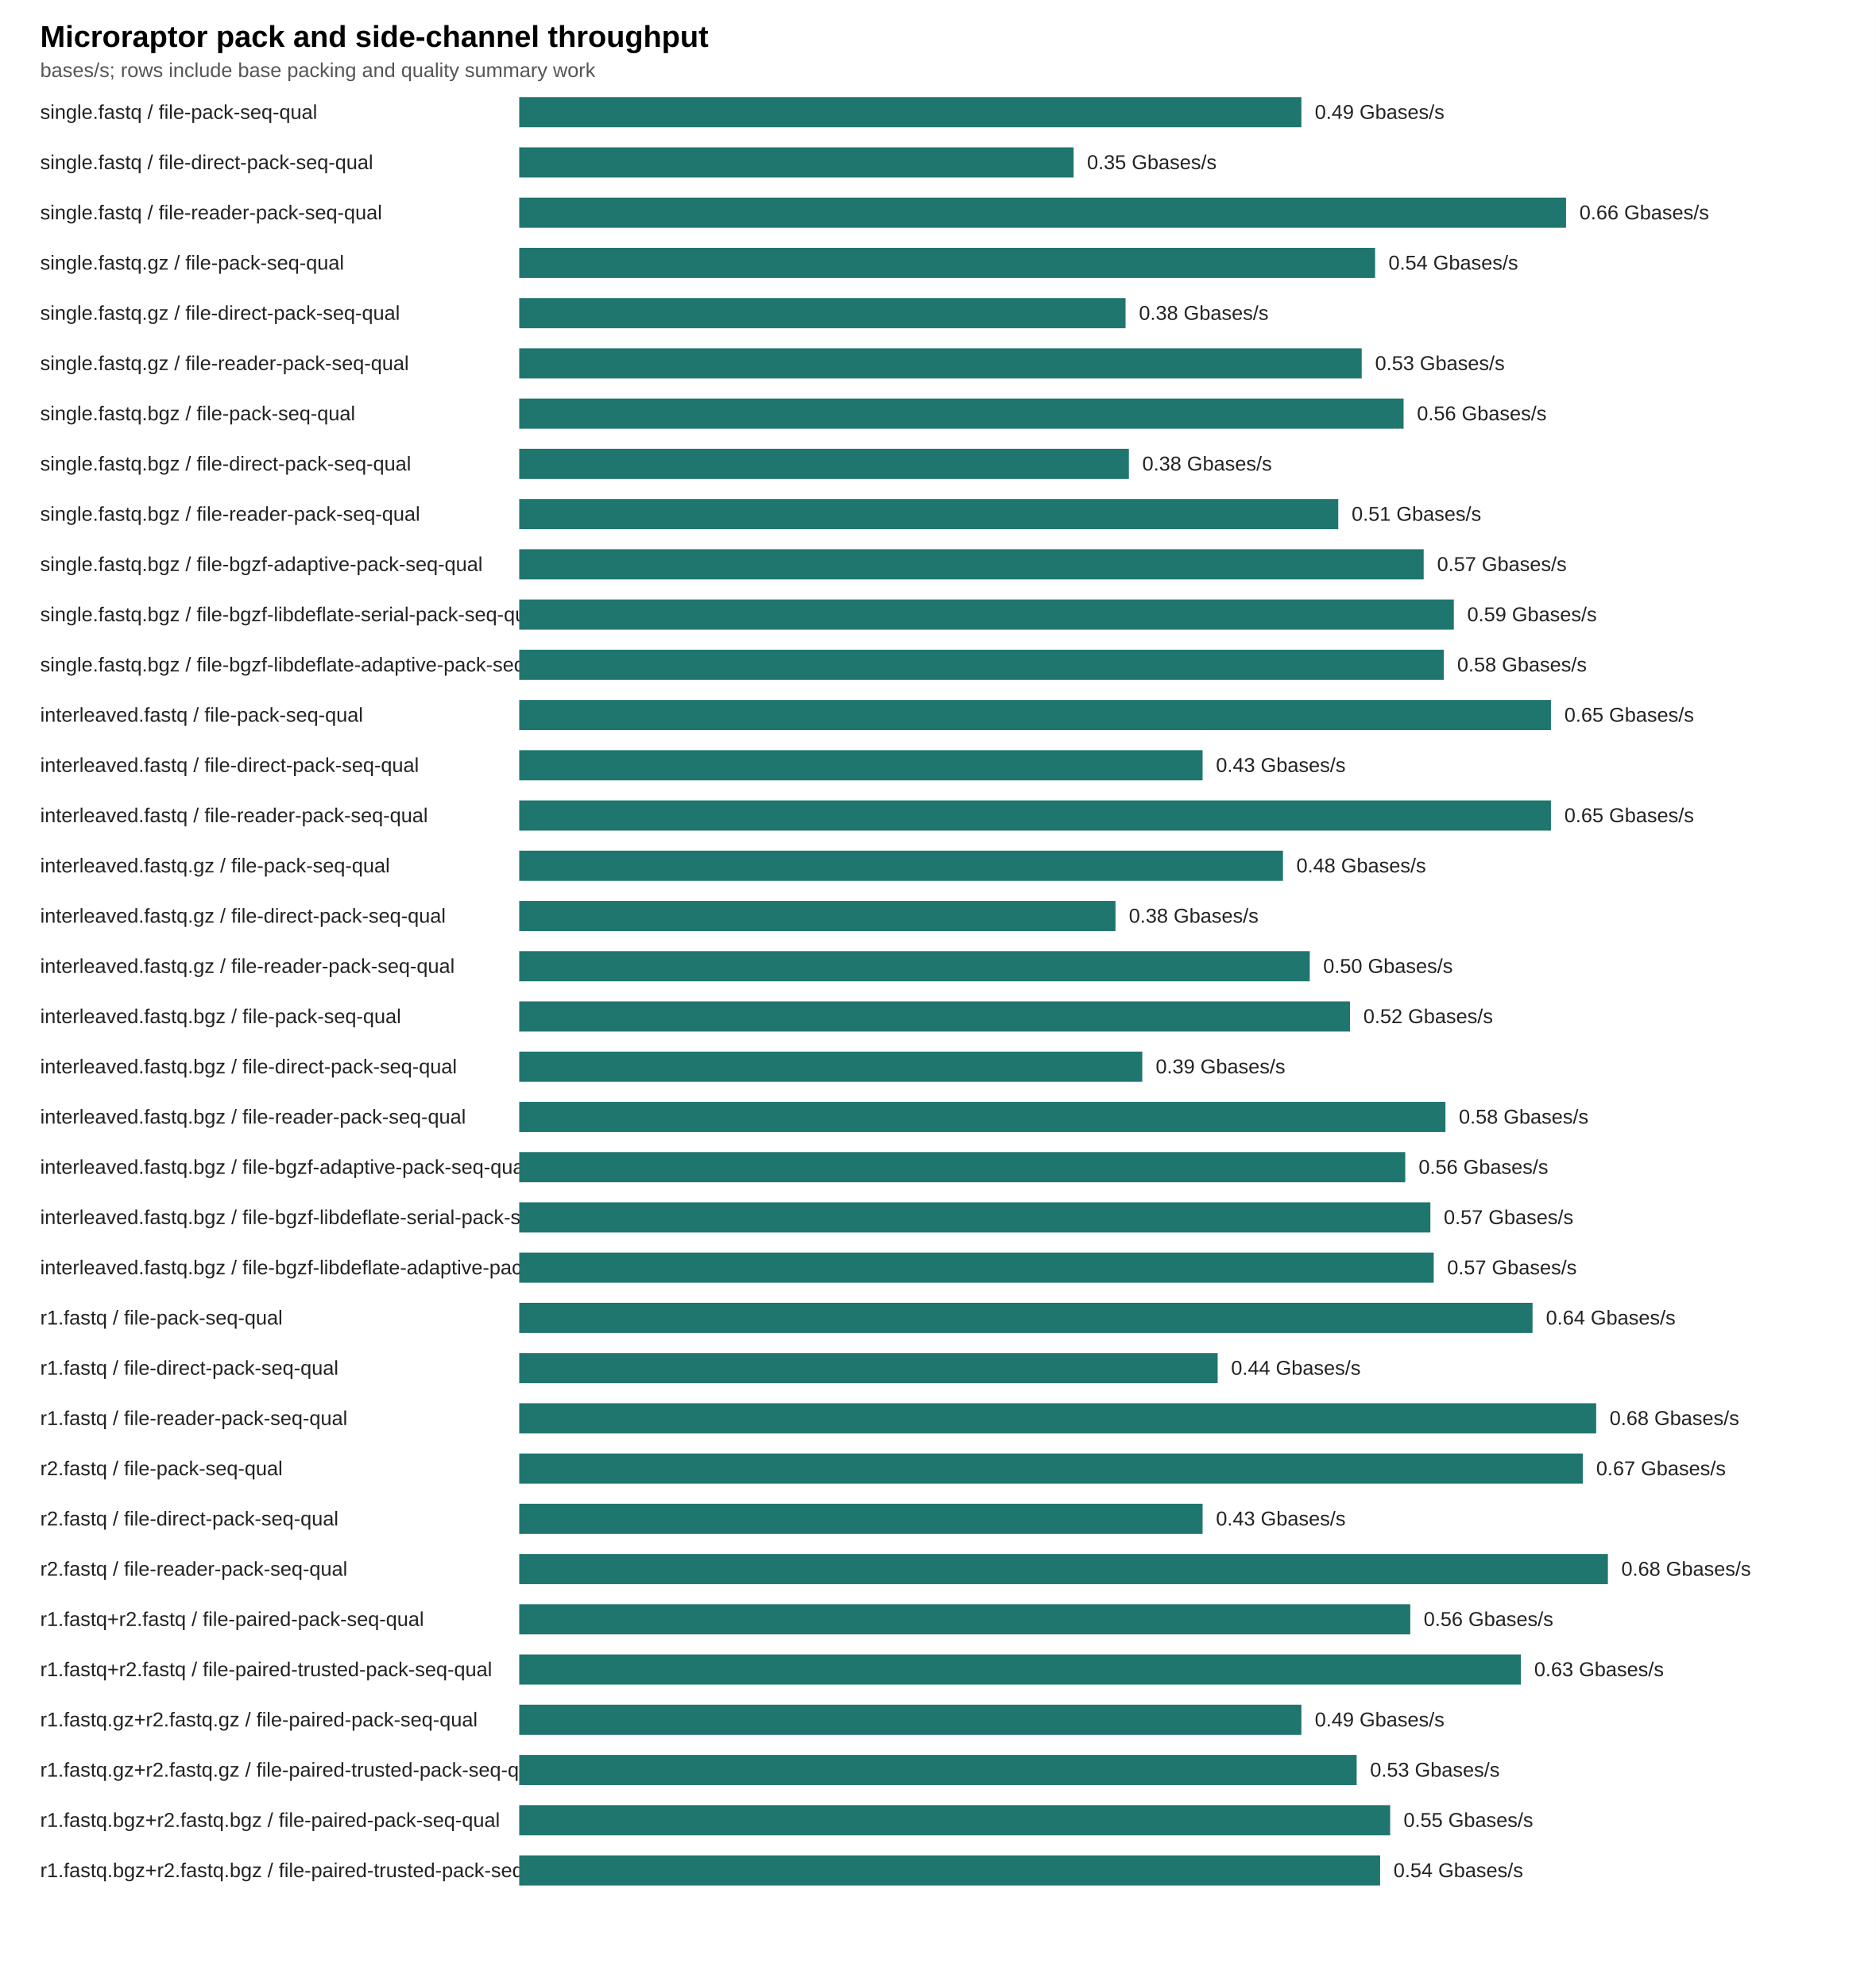
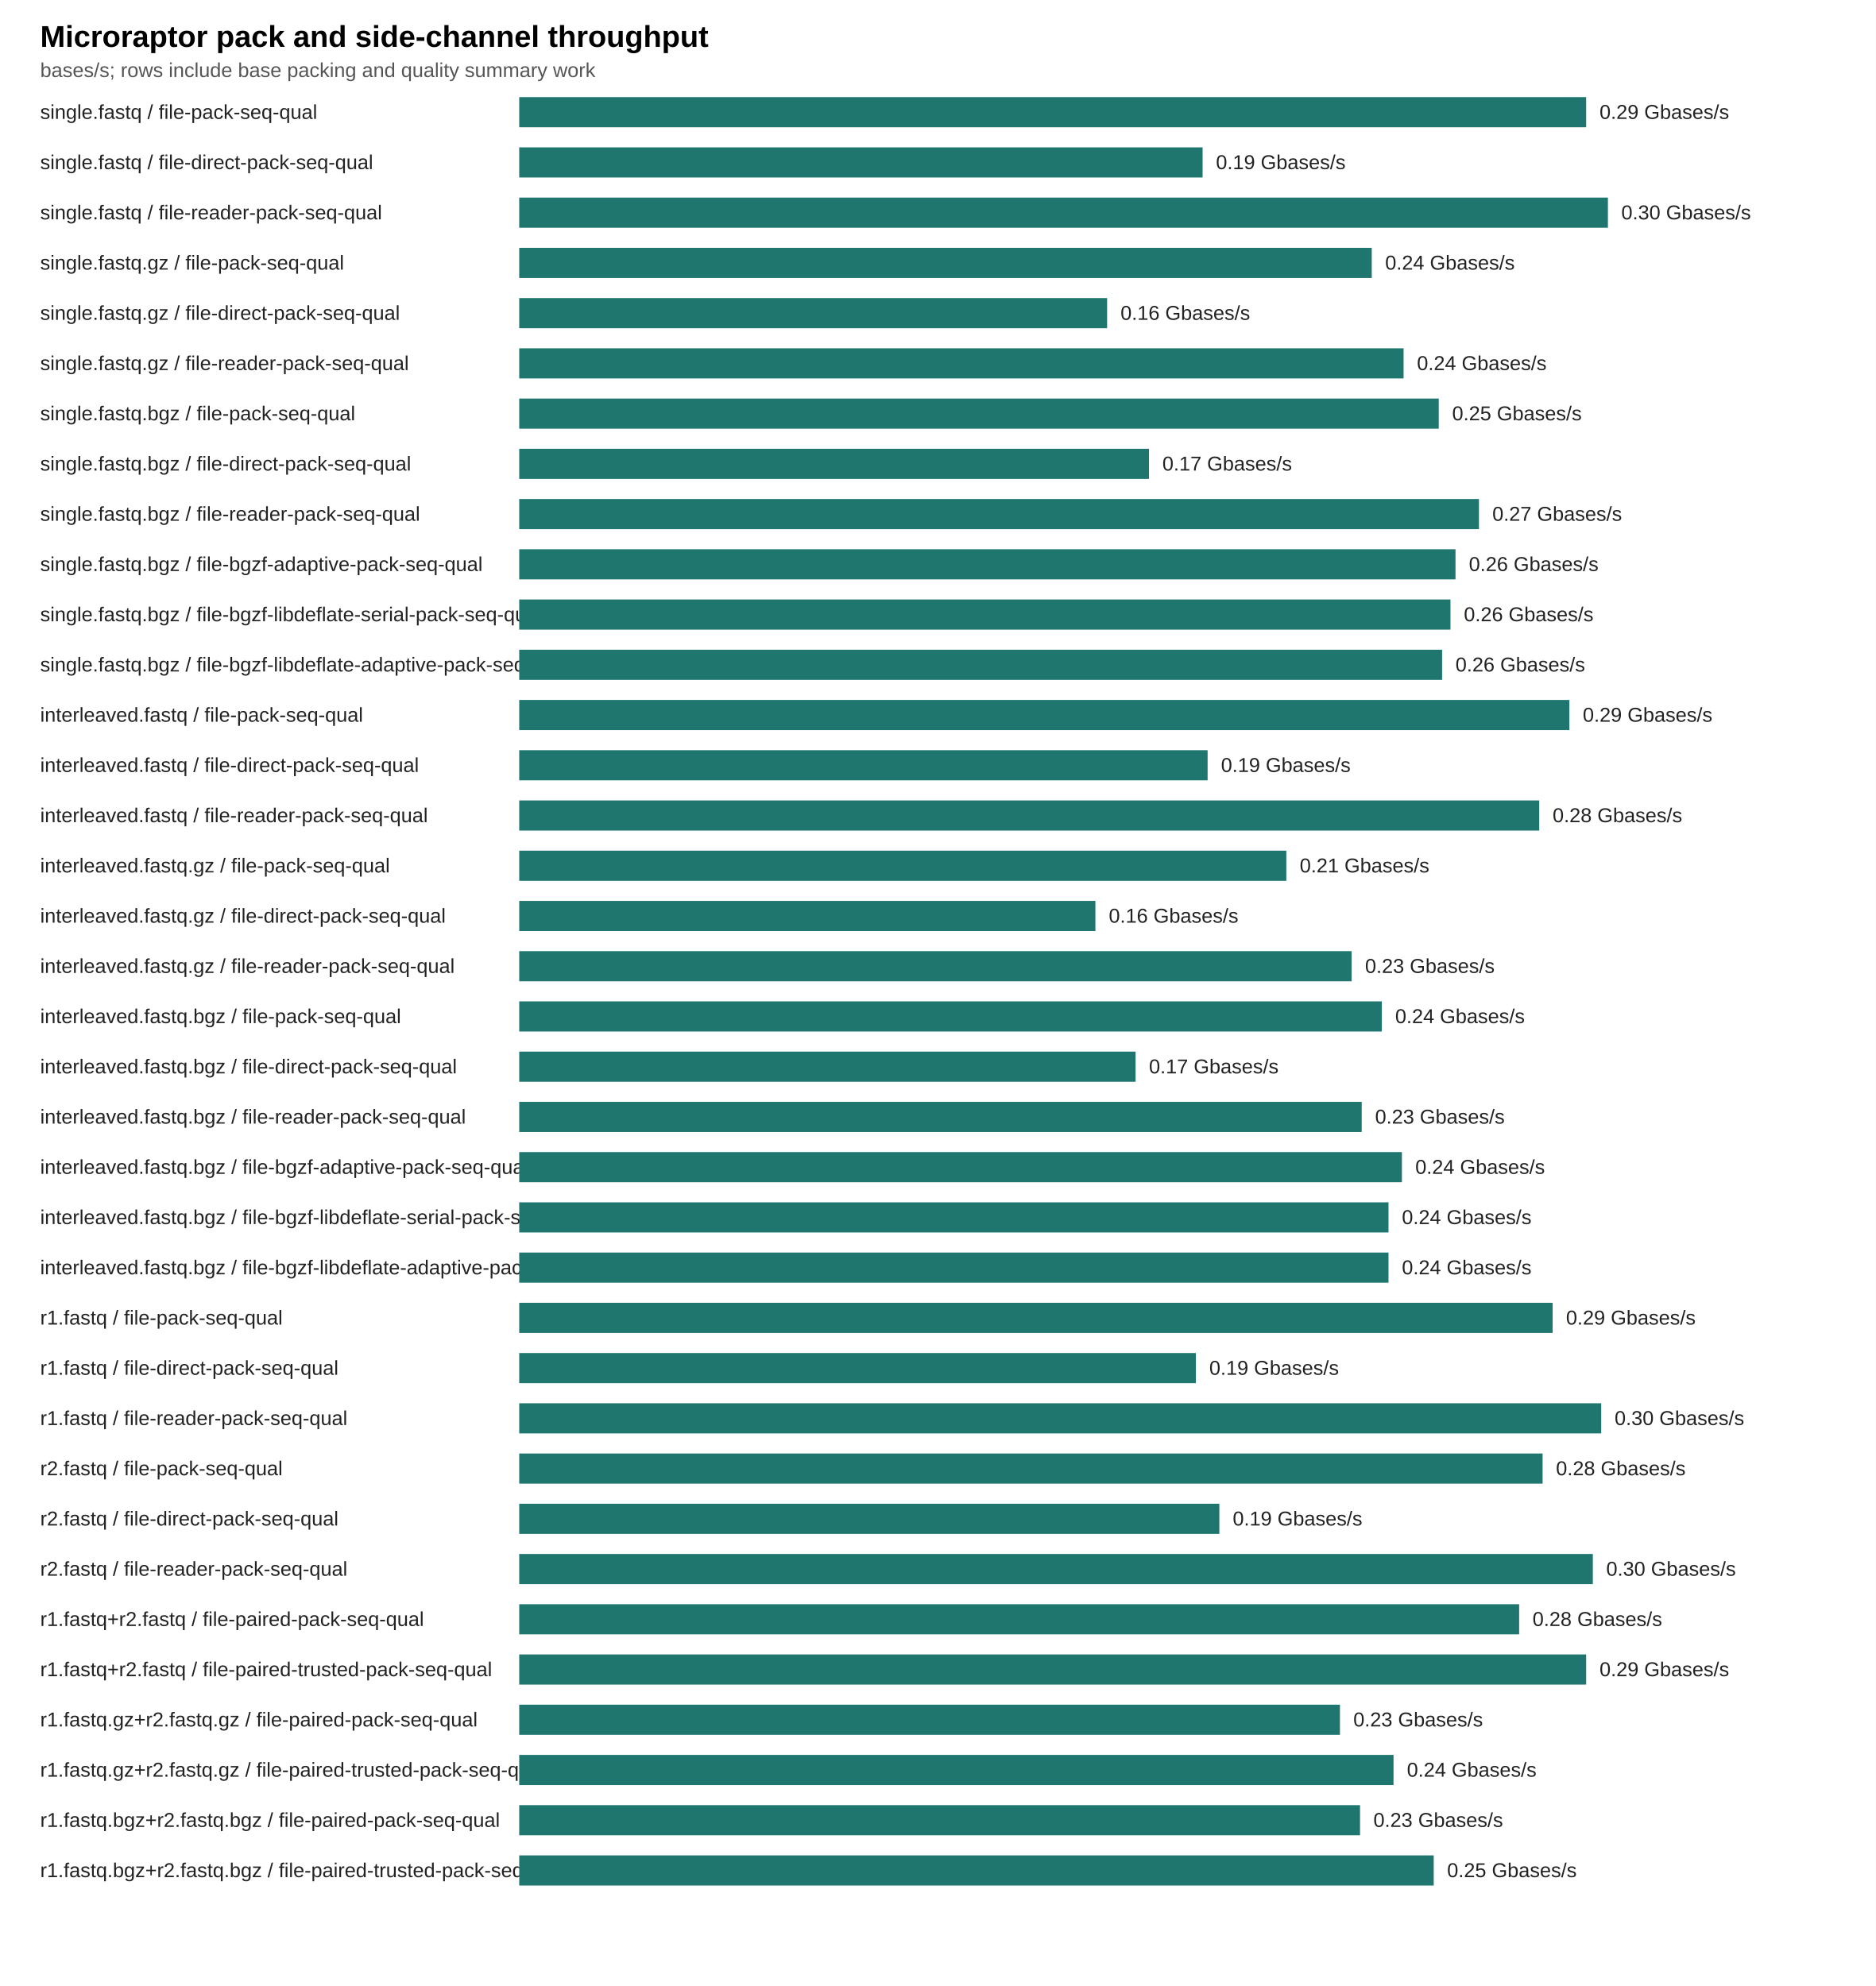
<svg xmlns="http://www.w3.org/2000/svg" width="1120" height="1186" viewBox="0 0 1120 1186">
  <rect width="100%" height="100%" fill="white" />
  <text x="24" y="28" font-family="Arial, sans-serif" font-size="18" font-weight="700">Microraptor pack and side-channel throughput</text>
  <text x="24" y="46" font-family="Arial, sans-serif" font-size="12" fill="#555">bases/s; rows include base packing and quality summary work</text>
  <text x="24" y="71" font-family="Arial, sans-serif" font-size="12" fill="#222">single.fastq / file-pack-seq-qual</text>
-   <rect x="310" y="58" width="467" height="18" fill="#1f766f" />
-   <text x="785" y="71" font-family="Arial, sans-serif" font-size="12" fill="#222">0.49 Gbases/s</text>
+   <rect x="310" y="58" width="637" height="18" fill="#1f766f" />
+   <text x="955" y="71" font-family="Arial, sans-serif" font-size="12" fill="#222">0.29 Gbases/s</text>
  <text x="24" y="101" font-family="Arial, sans-serif" font-size="12" fill="#222">single.fastq / file-direct-pack-seq-qual</text>
-   <rect x="310" y="88" width="331" height="18" fill="#1f766f" />
-   <text x="649" y="101" font-family="Arial, sans-serif" font-size="12" fill="#222">0.35 Gbases/s</text>
+   <rect x="310" y="88" width="408" height="18" fill="#1f766f" />
+   <text x="726" y="101" font-family="Arial, sans-serif" font-size="12" fill="#222">0.19 Gbases/s</text>
  <text x="24" y="131" font-family="Arial, sans-serif" font-size="12" fill="#222">single.fastq / file-reader-pack-seq-qual</text>
-   <rect x="310" y="118" width="625" height="18" fill="#1f766f" />
-   <text x="943" y="131" font-family="Arial, sans-serif" font-size="12" fill="#222">0.66 Gbases/s</text>
+   <rect x="310" y="118" width="650" height="18" fill="#1f766f" />
+   <text x="968" y="131" font-family="Arial, sans-serif" font-size="12" fill="#222">0.30 Gbases/s</text>
  <text x="24" y="161" font-family="Arial, sans-serif" font-size="12" fill="#222">single.fastq.gz / file-pack-seq-qual</text>
-   <rect x="310" y="148" width="511" height="18" fill="#1f766f" />
-   <text x="829" y="161" font-family="Arial, sans-serif" font-size="12" fill="#222">0.54 Gbases/s</text>
+   <rect x="310" y="148" width="509" height="18" fill="#1f766f" />
+   <text x="827" y="161" font-family="Arial, sans-serif" font-size="12" fill="#222">0.24 Gbases/s</text>
  <text x="24" y="191" font-family="Arial, sans-serif" font-size="12" fill="#222">single.fastq.gz / file-direct-pack-seq-qual</text>
-   <rect x="310" y="178" width="362" height="18" fill="#1f766f" />
-   <text x="680" y="191" font-family="Arial, sans-serif" font-size="12" fill="#222">0.38 Gbases/s</text>
+   <rect x="310" y="178" width="351" height="18" fill="#1f766f" />
+   <text x="669" y="191" font-family="Arial, sans-serif" font-size="12" fill="#222">0.16 Gbases/s</text>
  <text x="24" y="221" font-family="Arial, sans-serif" font-size="12" fill="#222">single.fastq.gz / file-reader-pack-seq-qual</text>
-   <rect x="310" y="208" width="503" height="18" fill="#1f766f" />
-   <text x="821" y="221" font-family="Arial, sans-serif" font-size="12" fill="#222">0.53 Gbases/s</text>
+   <rect x="310" y="208" width="528" height="18" fill="#1f766f" />
+   <text x="846" y="221" font-family="Arial, sans-serif" font-size="12" fill="#222">0.24 Gbases/s</text>
  <text x="24" y="251" font-family="Arial, sans-serif" font-size="12" fill="#222">single.fastq.bgz / file-pack-seq-qual</text>
-   <rect x="310" y="238" width="528" height="18" fill="#1f766f" />
-   <text x="846" y="251" font-family="Arial, sans-serif" font-size="12" fill="#222">0.56 Gbases/s</text>
+   <rect x="310" y="238" width="549" height="18" fill="#1f766f" />
+   <text x="867" y="251" font-family="Arial, sans-serif" font-size="12" fill="#222">0.25 Gbases/s</text>
  <text x="24" y="281" font-family="Arial, sans-serif" font-size="12" fill="#222">single.fastq.bgz / file-direct-pack-seq-qual</text>
-   <rect x="310" y="268" width="364" height="18" fill="#1f766f" />
-   <text x="682" y="281" font-family="Arial, sans-serif" font-size="12" fill="#222">0.38 Gbases/s</text>
+   <rect x="310" y="268" width="376" height="18" fill="#1f766f" />
+   <text x="694" y="281" font-family="Arial, sans-serif" font-size="12" fill="#222">0.17 Gbases/s</text>
  <text x="24" y="311" font-family="Arial, sans-serif" font-size="12" fill="#222">single.fastq.bgz / file-reader-pack-seq-qual</text>
-   <rect x="310" y="298" width="489" height="18" fill="#1f766f" />
-   <text x="807" y="311" font-family="Arial, sans-serif" font-size="12" fill="#222">0.51 Gbases/s</text>
+   <rect x="310" y="298" width="573" height="18" fill="#1f766f" />
+   <text x="891" y="311" font-family="Arial, sans-serif" font-size="12" fill="#222">0.27 Gbases/s</text>
  <text x="24" y="341" font-family="Arial, sans-serif" font-size="12" fill="#222">single.fastq.bgz / file-bgzf-adaptive-pack-seq-qual</text>
-   <rect x="310" y="328" width="540" height="18" fill="#1f766f" />
-   <text x="858" y="341" font-family="Arial, sans-serif" font-size="12" fill="#222">0.57 Gbases/s</text>
+   <rect x="310" y="328" width="559" height="18" fill="#1f766f" />
+   <text x="877" y="341" font-family="Arial, sans-serif" font-size="12" fill="#222">0.26 Gbases/s</text>
  <text x="24" y="371" font-family="Arial, sans-serif" font-size="12" fill="#222">single.fastq.bgz / file-bgzf-libdeflate-serial-pack-seq-qual</text>
-   <rect x="310" y="358" width="558" height="18" fill="#1f766f" />
-   <text x="876" y="371" font-family="Arial, sans-serif" font-size="12" fill="#222">0.59 Gbases/s</text>
+   <rect x="310" y="358" width="556" height="18" fill="#1f766f" />
+   <text x="874" y="371" font-family="Arial, sans-serif" font-size="12" fill="#222">0.26 Gbases/s</text>
  <text x="24" y="401" font-family="Arial, sans-serif" font-size="12" fill="#222">single.fastq.bgz / file-bgzf-libdeflate-adaptive-pack-seq-qual</text>
-   <rect x="310" y="388" width="552" height="18" fill="#1f766f" />
-   <text x="870" y="401" font-family="Arial, sans-serif" font-size="12" fill="#222">0.58 Gbases/s</text>
+   <rect x="310" y="388" width="551" height="18" fill="#1f766f" />
+   <text x="869" y="401" font-family="Arial, sans-serif" font-size="12" fill="#222">0.26 Gbases/s</text>
  <text x="24" y="431" font-family="Arial, sans-serif" font-size="12" fill="#222">interleaved.fastq / file-pack-seq-qual</text>
-   <rect x="310" y="418" width="616" height="18" fill="#1f766f" />
-   <text x="934" y="431" font-family="Arial, sans-serif" font-size="12" fill="#222">0.65 Gbases/s</text>
+   <rect x="310" y="418" width="627" height="18" fill="#1f766f" />
+   <text x="945" y="431" font-family="Arial, sans-serif" font-size="12" fill="#222">0.29 Gbases/s</text>
  <text x="24" y="461" font-family="Arial, sans-serif" font-size="12" fill="#222">interleaved.fastq / file-direct-pack-seq-qual</text>
-   <rect x="310" y="448" width="408" height="18" fill="#1f766f" />
-   <text x="726" y="461" font-family="Arial, sans-serif" font-size="12" fill="#222">0.43 Gbases/s</text>
+   <rect x="310" y="448" width="411" height="18" fill="#1f766f" />
+   <text x="729" y="461" font-family="Arial, sans-serif" font-size="12" fill="#222">0.19 Gbases/s</text>
  <text x="24" y="491" font-family="Arial, sans-serif" font-size="12" fill="#222">interleaved.fastq / file-reader-pack-seq-qual</text>
-   <rect x="310" y="478" width="616" height="18" fill="#1f766f" />
-   <text x="934" y="491" font-family="Arial, sans-serif" font-size="12" fill="#222">0.65 Gbases/s</text>
+   <rect x="310" y="478" width="609" height="18" fill="#1f766f" />
+   <text x="927" y="491" font-family="Arial, sans-serif" font-size="12" fill="#222">0.28 Gbases/s</text>
  <text x="24" y="521" font-family="Arial, sans-serif" font-size="12" fill="#222">interleaved.fastq.gz / file-pack-seq-qual</text>
-   <rect x="310" y="508" width="456" height="18" fill="#1f766f" />
-   <text x="774" y="521" font-family="Arial, sans-serif" font-size="12" fill="#222">0.48 Gbases/s</text>
+   <rect x="310" y="508" width="458" height="18" fill="#1f766f" />
+   <text x="776" y="521" font-family="Arial, sans-serif" font-size="12" fill="#222">0.21 Gbases/s</text>
  <text x="24" y="551" font-family="Arial, sans-serif" font-size="12" fill="#222">interleaved.fastq.gz / file-direct-pack-seq-qual</text>
-   <rect x="310" y="538" width="356" height="18" fill="#1f766f" />
-   <text x="674" y="551" font-family="Arial, sans-serif" font-size="12" fill="#222">0.38 Gbases/s</text>
+   <rect x="310" y="538" width="344" height="18" fill="#1f766f" />
+   <text x="662" y="551" font-family="Arial, sans-serif" font-size="12" fill="#222">0.16 Gbases/s</text>
  <text x="24" y="581" font-family="Arial, sans-serif" font-size="12" fill="#222">interleaved.fastq.gz / file-reader-pack-seq-qual</text>
-   <rect x="310" y="568" width="472" height="18" fill="#1f766f" />
-   <text x="790" y="581" font-family="Arial, sans-serif" font-size="12" fill="#222">0.50 Gbases/s</text>
+   <rect x="310" y="568" width="497" height="18" fill="#1f766f" />
+   <text x="815" y="581" font-family="Arial, sans-serif" font-size="12" fill="#222">0.23 Gbases/s</text>
  <text x="24" y="611" font-family="Arial, sans-serif" font-size="12" fill="#222">interleaved.fastq.bgz / file-pack-seq-qual</text>
-   <rect x="310" y="598" width="496" height="18" fill="#1f766f" />
-   <text x="814" y="611" font-family="Arial, sans-serif" font-size="12" fill="#222">0.52 Gbases/s</text>
+   <rect x="310" y="598" width="515" height="18" fill="#1f766f" />
+   <text x="833" y="611" font-family="Arial, sans-serif" font-size="12" fill="#222">0.24 Gbases/s</text>
  <text x="24" y="641" font-family="Arial, sans-serif" font-size="12" fill="#222">interleaved.fastq.bgz / file-direct-pack-seq-qual</text>
-   <rect x="310" y="628" width="372" height="18" fill="#1f766f" />
-   <text x="690" y="641" font-family="Arial, sans-serif" font-size="12" fill="#222">0.39 Gbases/s</text>
+   <rect x="310" y="628" width="368" height="18" fill="#1f766f" />
+   <text x="686" y="641" font-family="Arial, sans-serif" font-size="12" fill="#222">0.17 Gbases/s</text>
  <text x="24" y="671" font-family="Arial, sans-serif" font-size="12" fill="#222">interleaved.fastq.bgz / file-reader-pack-seq-qual</text>
-   <rect x="310" y="658" width="553" height="18" fill="#1f766f" />
-   <text x="871" y="671" font-family="Arial, sans-serif" font-size="12" fill="#222">0.58 Gbases/s</text>
+   <rect x="310" y="658" width="503" height="18" fill="#1f766f" />
+   <text x="821" y="671" font-family="Arial, sans-serif" font-size="12" fill="#222">0.23 Gbases/s</text>
  <text x="24" y="701" font-family="Arial, sans-serif" font-size="12" fill="#222">interleaved.fastq.bgz / file-bgzf-adaptive-pack-seq-qual</text>
-   <rect x="310" y="688" width="529" height="18" fill="#1f766f" />
-   <text x="847" y="701" font-family="Arial, sans-serif" font-size="12" fill="#222">0.56 Gbases/s</text>
+   <rect x="310" y="688" width="527" height="18" fill="#1f766f" />
+   <text x="845" y="701" font-family="Arial, sans-serif" font-size="12" fill="#222">0.24 Gbases/s</text>
  <text x="24" y="731" font-family="Arial, sans-serif" font-size="12" fill="#222">interleaved.fastq.bgz / file-bgzf-libdeflate-serial-pack-seq-qual</text>
-   <rect x="310" y="718" width="544" height="18" fill="#1f766f" />
-   <text x="862" y="731" font-family="Arial, sans-serif" font-size="12" fill="#222">0.57 Gbases/s</text>
+   <rect x="310" y="718" width="519" height="18" fill="#1f766f" />
+   <text x="837" y="731" font-family="Arial, sans-serif" font-size="12" fill="#222">0.24 Gbases/s</text>
  <text x="24" y="761" font-family="Arial, sans-serif" font-size="12" fill="#222">interleaved.fastq.bgz / file-bgzf-libdeflate-adaptive-pack-seq-qual</text>
-   <rect x="310" y="748" width="546" height="18" fill="#1f766f" />
-   <text x="864" y="761" font-family="Arial, sans-serif" font-size="12" fill="#222">0.57 Gbases/s</text>
+   <rect x="310" y="748" width="519" height="18" fill="#1f766f" />
+   <text x="837" y="761" font-family="Arial, sans-serif" font-size="12" fill="#222">0.24 Gbases/s</text>
  <text x="24" y="791" font-family="Arial, sans-serif" font-size="12" fill="#222">r1.fastq / file-pack-seq-qual</text>
-   <rect x="310" y="778" width="605" height="18" fill="#1f766f" />
-   <text x="923" y="791" font-family="Arial, sans-serif" font-size="12" fill="#222">0.64 Gbases/s</text>
+   <rect x="310" y="778" width="617" height="18" fill="#1f766f" />
+   <text x="935" y="791" font-family="Arial, sans-serif" font-size="12" fill="#222">0.29 Gbases/s</text>
  <text x="24" y="821" font-family="Arial, sans-serif" font-size="12" fill="#222">r1.fastq / file-direct-pack-seq-qual</text>
-   <rect x="310" y="808" width="417" height="18" fill="#1f766f" />
-   <text x="735" y="821" font-family="Arial, sans-serif" font-size="12" fill="#222">0.44 Gbases/s</text>
+   <rect x="310" y="808" width="404" height="18" fill="#1f766f" />
+   <text x="722" y="821" font-family="Arial, sans-serif" font-size="12" fill="#222">0.19 Gbases/s</text>
  <text x="24" y="851" font-family="Arial, sans-serif" font-size="12" fill="#222">r1.fastq / file-reader-pack-seq-qual</text>
-   <rect x="310" y="838" width="643" height="18" fill="#1f766f" />
-   <text x="961" y="851" font-family="Arial, sans-serif" font-size="12" fill="#222">0.68 Gbases/s</text>
+   <rect x="310" y="838" width="646" height="18" fill="#1f766f" />
+   <text x="964" y="851" font-family="Arial, sans-serif" font-size="12" fill="#222">0.30 Gbases/s</text>
  <text x="24" y="881" font-family="Arial, sans-serif" font-size="12" fill="#222">r2.fastq / file-pack-seq-qual</text>
-   <rect x="310" y="868" width="635" height="18" fill="#1f766f" />
-   <text x="953" y="881" font-family="Arial, sans-serif" font-size="12" fill="#222">0.67 Gbases/s</text>
+   <rect x="310" y="868" width="611" height="18" fill="#1f766f" />
+   <text x="929" y="881" font-family="Arial, sans-serif" font-size="12" fill="#222">0.28 Gbases/s</text>
  <text x="24" y="911" font-family="Arial, sans-serif" font-size="12" fill="#222">r2.fastq / file-direct-pack-seq-qual</text>
-   <rect x="310" y="898" width="408" height="18" fill="#1f766f" />
-   <text x="726" y="911" font-family="Arial, sans-serif" font-size="12" fill="#222">0.43 Gbases/s</text>
+   <rect x="310" y="898" width="418" height="18" fill="#1f766f" />
+   <text x="736" y="911" font-family="Arial, sans-serif" font-size="12" fill="#222">0.19 Gbases/s</text>
  <text x="24" y="941" font-family="Arial, sans-serif" font-size="12" fill="#222">r2.fastq / file-reader-pack-seq-qual</text>
-   <rect x="310" y="928" width="650" height="18" fill="#1f766f" />
-   <text x="968" y="941" font-family="Arial, sans-serif" font-size="12" fill="#222">0.68 Gbases/s</text>
+   <rect x="310" y="928" width="641" height="18" fill="#1f766f" />
+   <text x="959" y="941" font-family="Arial, sans-serif" font-size="12" fill="#222">0.30 Gbases/s</text>
  <text x="24" y="971" font-family="Arial, sans-serif" font-size="12" fill="#222">r1.fastq+r2.fastq / file-paired-pack-seq-qual</text>
-   <rect x="310" y="958" width="532" height="18" fill="#1f766f" />
-   <text x="850" y="971" font-family="Arial, sans-serif" font-size="12" fill="#222">0.56 Gbases/s</text>
+   <rect x="310" y="958" width="597" height="18" fill="#1f766f" />
+   <text x="915" y="971" font-family="Arial, sans-serif" font-size="12" fill="#222">0.28 Gbases/s</text>
  <text x="24" y="1001" font-family="Arial, sans-serif" font-size="12" fill="#222">r1.fastq+r2.fastq / file-paired-trusted-pack-seq-qual</text>
-   <rect x="310" y="988" width="598" height="18" fill="#1f766f" />
-   <text x="916" y="1001" font-family="Arial, sans-serif" font-size="12" fill="#222">0.63 Gbases/s</text>
+   <rect x="310" y="988" width="637" height="18" fill="#1f766f" />
+   <text x="955" y="1001" font-family="Arial, sans-serif" font-size="12" fill="#222">0.29 Gbases/s</text>
  <text x="24" y="1031" font-family="Arial, sans-serif" font-size="12" fill="#222">r1.fastq.gz+r2.fastq.gz / file-paired-pack-seq-qual</text>
-   <rect x="310" y="1018" width="467" height="18" fill="#1f766f" />
-   <text x="785" y="1031" font-family="Arial, sans-serif" font-size="12" fill="#222">0.49 Gbases/s</text>
+   <rect x="310" y="1018" width="490" height="18" fill="#1f766f" />
+   <text x="808" y="1031" font-family="Arial, sans-serif" font-size="12" fill="#222">0.23 Gbases/s</text>
  <text x="24" y="1061" font-family="Arial, sans-serif" font-size="12" fill="#222">r1.fastq.gz+r2.fastq.gz / file-paired-trusted-pack-seq-qual</text>
-   <rect x="310" y="1048" width="500" height="18" fill="#1f766f" />
-   <text x="818" y="1061" font-family="Arial, sans-serif" font-size="12" fill="#222">0.53 Gbases/s</text>
+   <rect x="310" y="1048" width="522" height="18" fill="#1f766f" />
+   <text x="840" y="1061" font-family="Arial, sans-serif" font-size="12" fill="#222">0.24 Gbases/s</text>
  <text x="24" y="1091" font-family="Arial, sans-serif" font-size="12" fill="#222">r1.fastq.bgz+r2.fastq.bgz / file-paired-pack-seq-qual</text>
-   <rect x="310" y="1078" width="520" height="18" fill="#1f766f" />
-   <text x="838" y="1091" font-family="Arial, sans-serif" font-size="12" fill="#222">0.55 Gbases/s</text>
+   <rect x="310" y="1078" width="502" height="18" fill="#1f766f" />
+   <text x="820" y="1091" font-family="Arial, sans-serif" font-size="12" fill="#222">0.23 Gbases/s</text>
  <text x="24" y="1121" font-family="Arial, sans-serif" font-size="12" fill="#222">r1.fastq.bgz+r2.fastq.bgz / file-paired-trusted-pack-seq-qual</text>
-   <rect x="310" y="1108" width="514" height="18" fill="#1f766f" />
-   <text x="832" y="1121" font-family="Arial, sans-serif" font-size="12" fill="#222">0.54 Gbases/s</text>
+   <rect x="310" y="1108" width="546" height="18" fill="#1f766f" />
+   <text x="864" y="1121" font-family="Arial, sans-serif" font-size="12" fill="#222">0.25 Gbases/s</text>
</svg>
